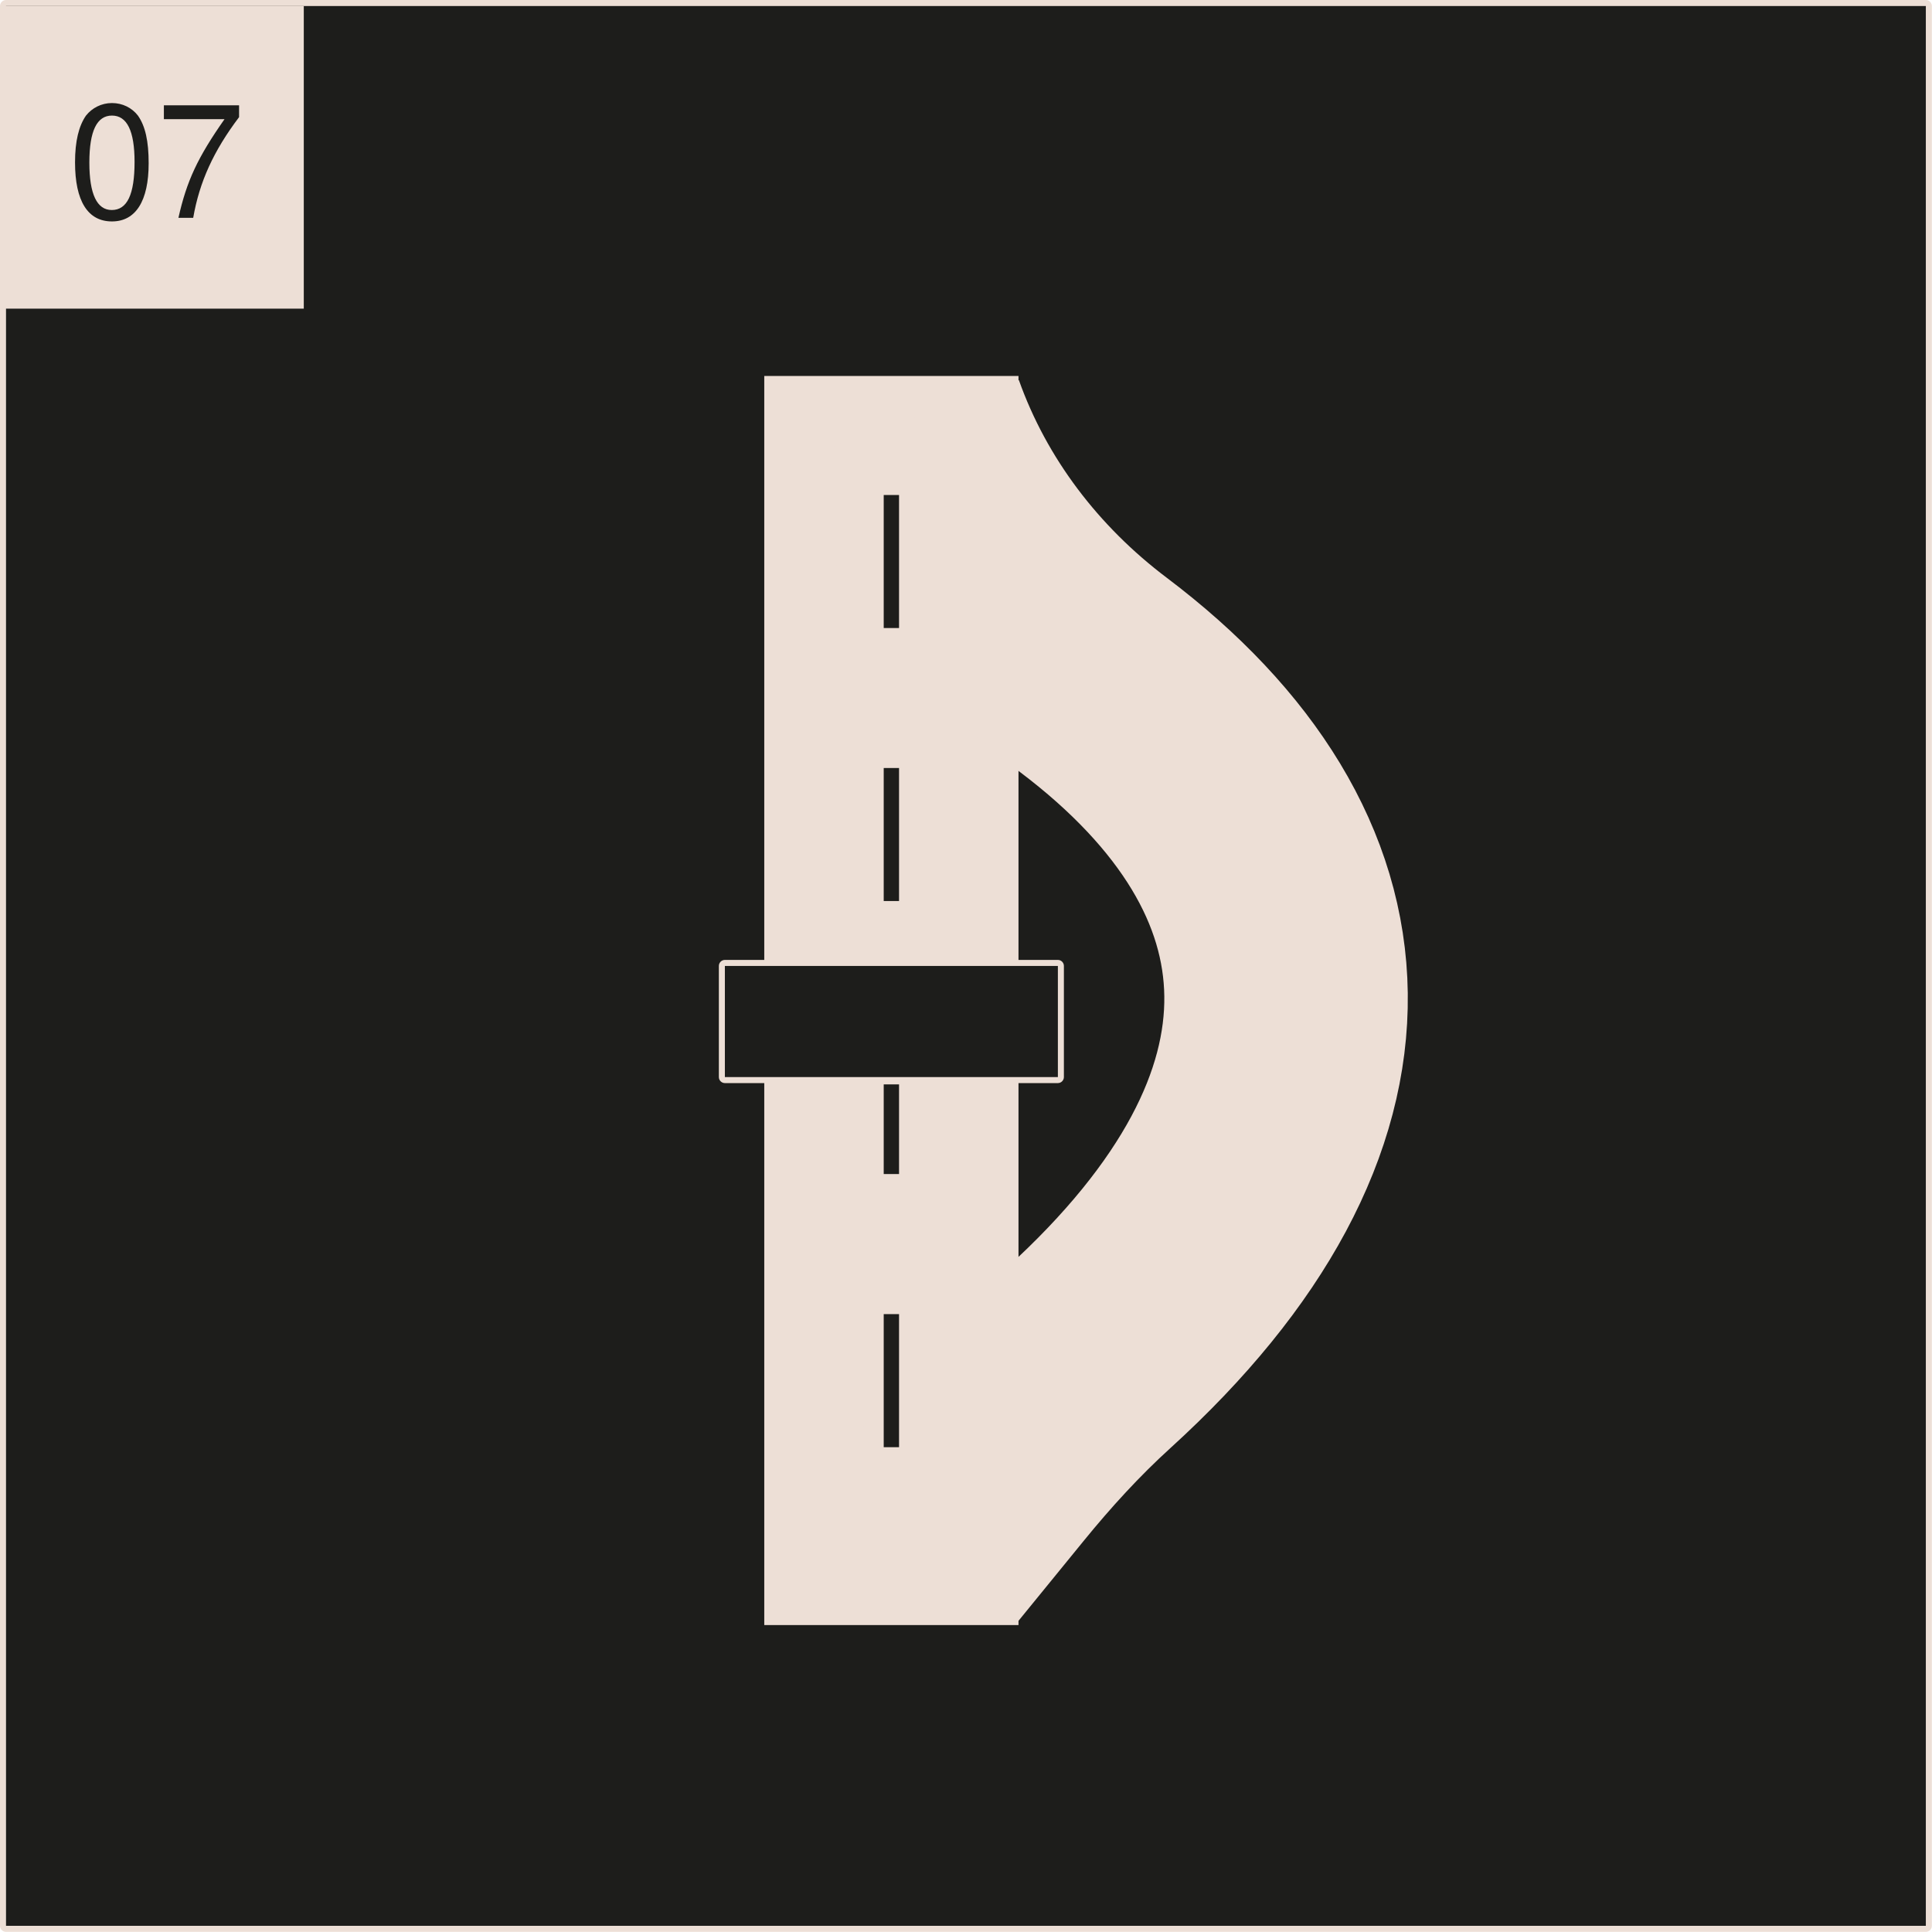
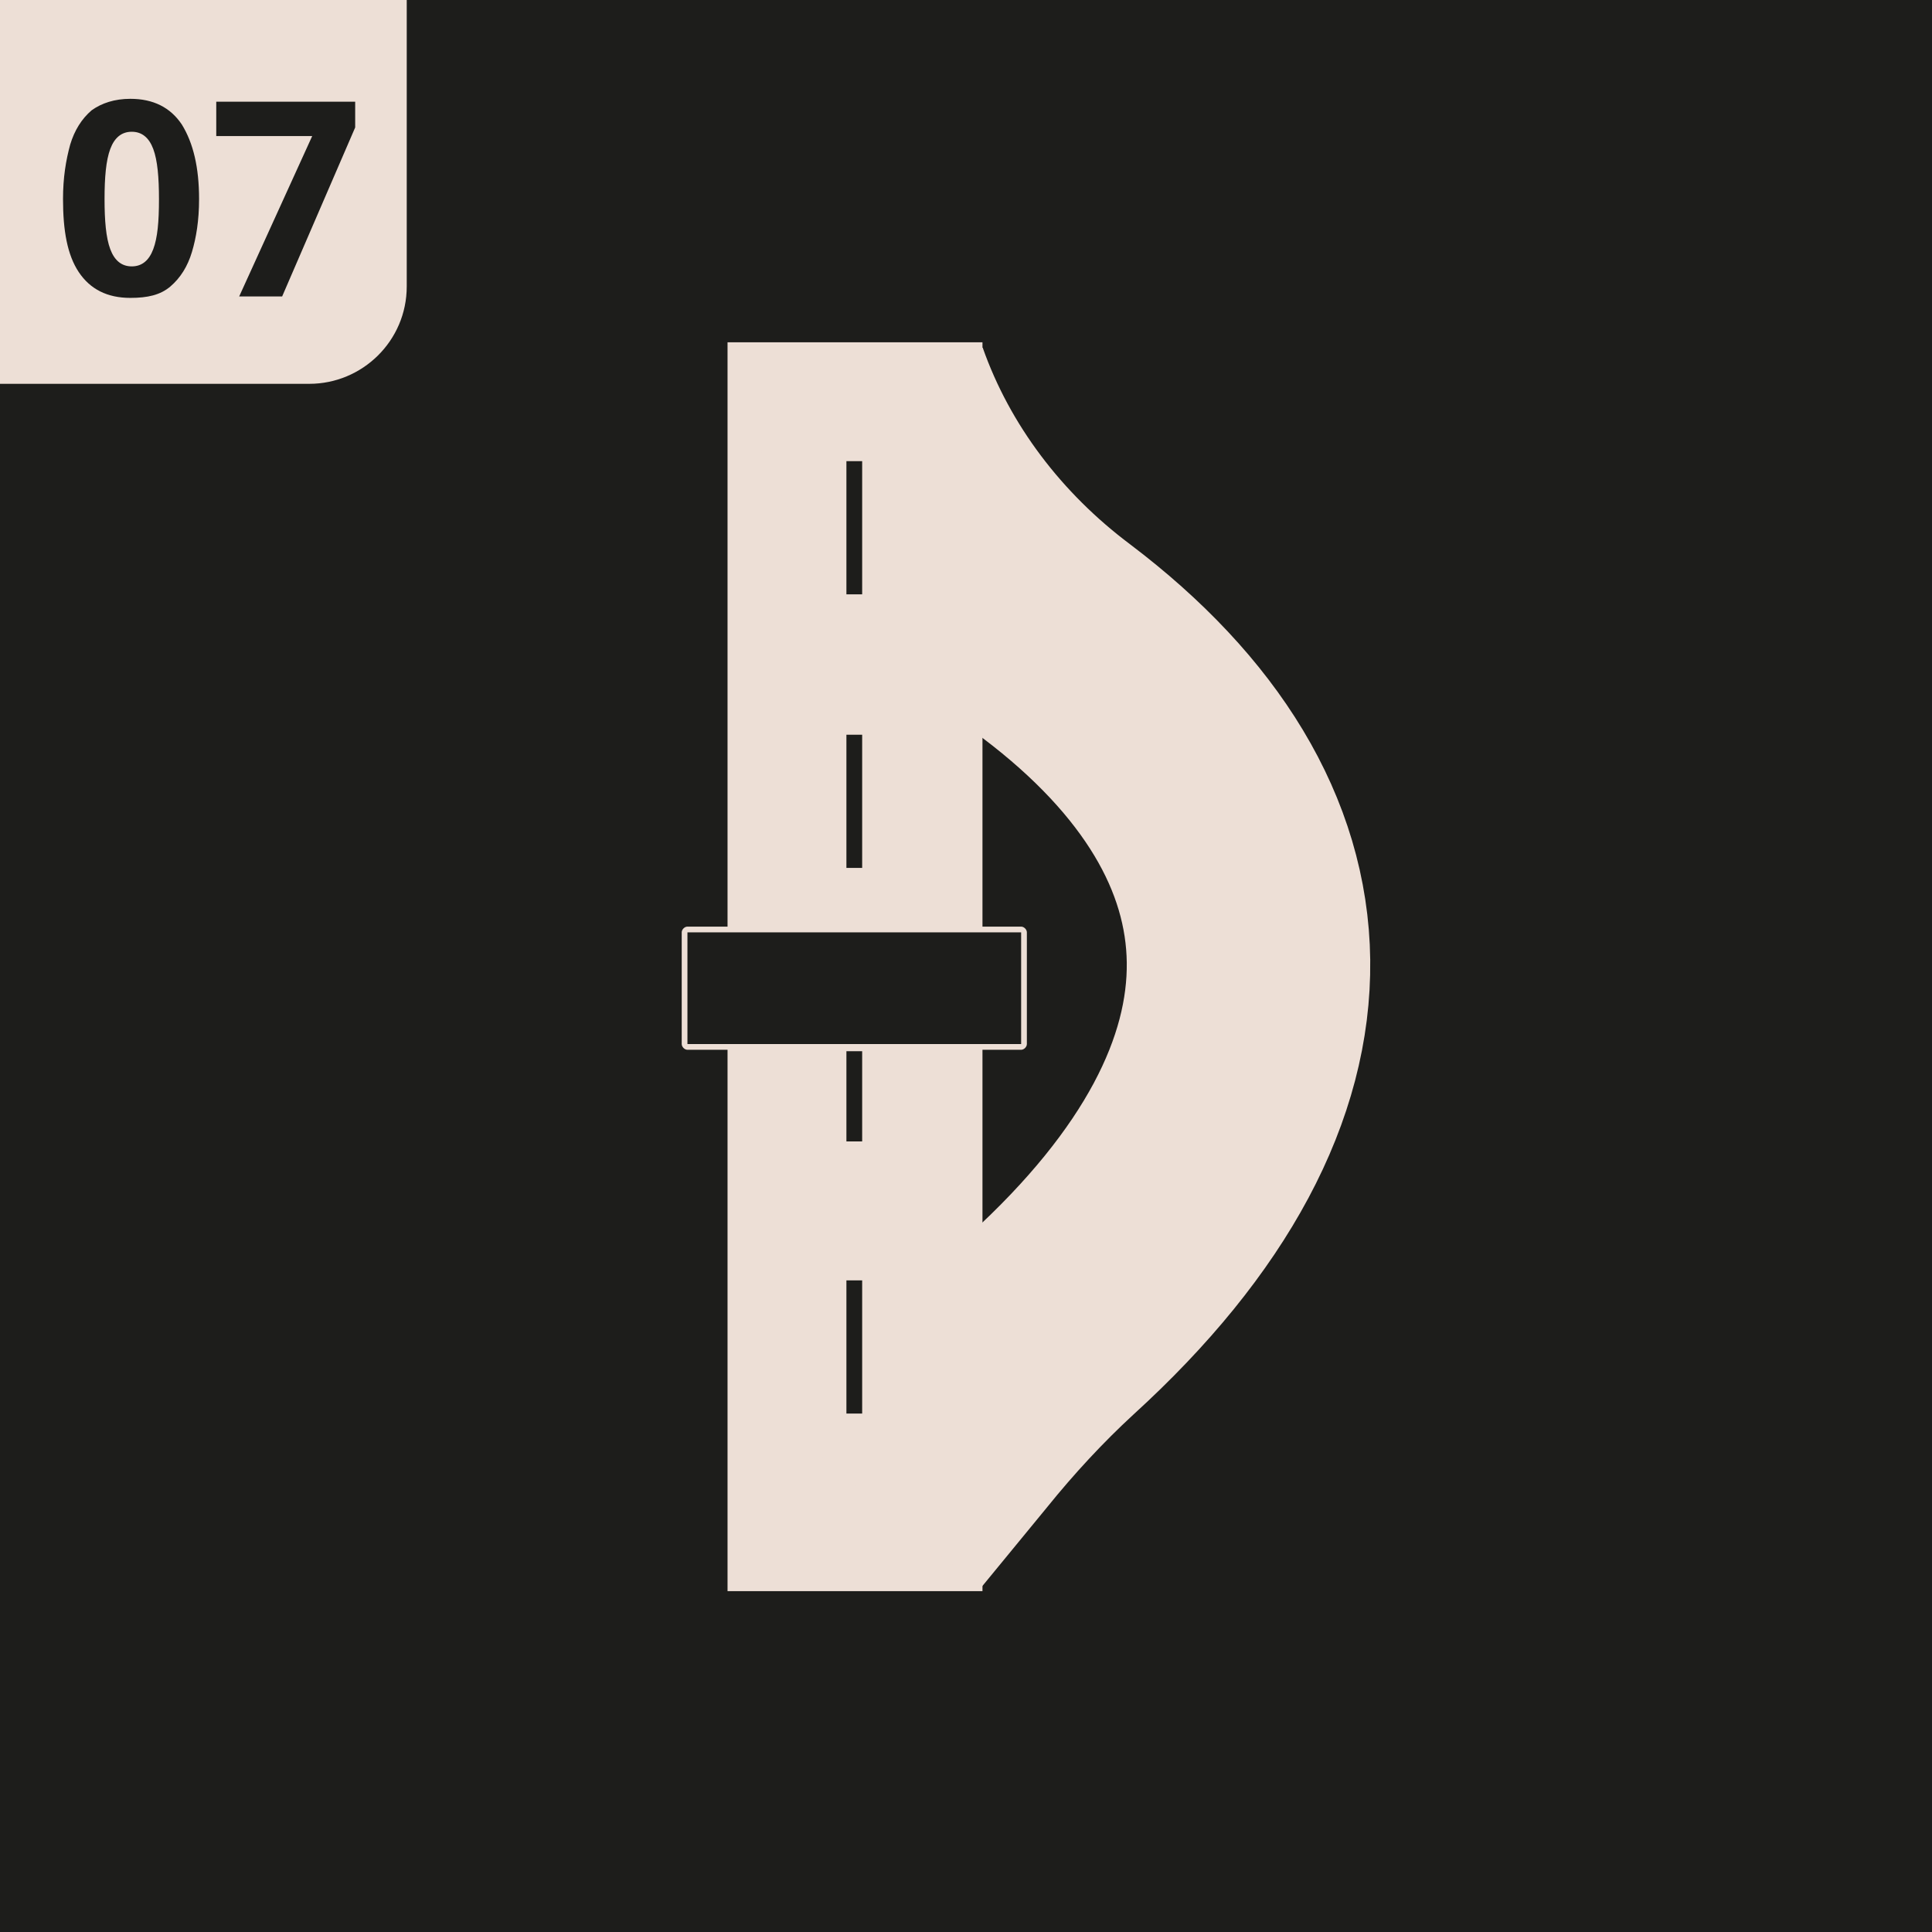
- <svg xmlns="http://www.w3.org/2000/svg" viewBox="0 0 134.89 134.89">
-   <defs>
-     <style>.d{fill:#eddfd6;}.e,.f{fill:#1d1d1b;}.g{fill:none;stroke:#eddfd6;stroke-miterlimit:10;stroke-width:17px;}.f{font-family:Helvetica, Helvetica;font-size:11.07px;}</style>
-   </defs>
-   <g id="a" />
-   <g id="b">
-     <g id="c">
+ <svg xmlns="http://www.w3.org/2000/svg" version="1.1" id="Capa_1" x="0px" y="0px" viewBox="0 0 134.9 134.9" style="enable-background:new 0 0 134.9 134.9;" xml:space="preserve">
+   <style type="text/css">
+ 	.st0{fill:#1D1D1B;}
+ 	.st1{fill:#EDDFD6;}
+ 	.st2{fill:#222222;}
+ 	.st3{fill:#EDDFD6;stroke:#1D1D1B;stroke-width:0.42;stroke-linecap:round;stroke-linejoin:round;}
+ 	.st4{fill:#1D1D1B;stroke:#EDDFD6;stroke-width:0.42;stroke-miterlimit:10;}
+ 	.st5{fill:none;stroke:#1D1D1B;stroke-width:0.42;stroke-miterlimit:10;}
+ 	.st6{fill:#00AEEF;}
+ 	.st7{enable-background:new    ;}
+ 	.st8{fill:#EDDFD6;stroke:#1D1D1B;stroke-width:0.644;stroke-miterlimit:10;}
+ 	.st9{fill:#EDDFD6;stroke:#1D1D1B;stroke-width:0.607;stroke-miterlimit:10;}
+ 	.st10{fill:#EDDFD6;stroke:#1D1D1B;stroke-width:0.51;stroke-miterlimit:10;}
+ 	.st11{fill:#EDDFD6;stroke:#1D1D1B;stroke-width:0.42;stroke-miterlimit:10;}
+ 	.st12{fill:#EDDFD6;stroke:#1D1D1B;stroke-width:0.636;stroke-miterlimit:10;}
+ 	.st13{fill:#EDDFD6;stroke:#1D1D1B;stroke-width:0.6;stroke-miterlimit:10;}
+ 	.st14{fill:#EDDFD6;stroke:#1D1D1B;stroke-width:0.504;stroke-miterlimit:10;}
+ 	.st15{fill:#EDDFD6;stroke:#1D1D1B;stroke-width:0.422;stroke-miterlimit:10;}
+ 	.st16{fill:#1D1D1B;stroke:#EDDFD6;stroke-width:0.422;stroke-miterlimit:10;}
+ 	.st17{fill:none;stroke:#1D1D1B;stroke-width:0.422;stroke-miterlimit:10;}
+ 	.st18{fill:none;stroke:#EDDFD6;stroke-width:0.422;stroke-linecap:round;stroke-linejoin:round;}
+ 	.st19{fill:none;stroke:#EDDFD6;stroke-width:17;stroke-miterlimit:10;}
+ 	.st20{font-family:'NotoSans-Bold';}
+ 	.st21{font-size:19px;}
+ </style>
+   <g id="_x30_7">
+     <rect x="-0.2" y="-0.1" class="st0" width="135.3" height="135.3" />
+     <g>
      <g>
-         <rect class="e" x=".21" y=".21" width="134.46" height="134.46" rx=".21" ry=".21" />
-         <path class="d" d="M134.46,.42V134.46H.42V.42H134.46m0-.42H.42c-.23,0-.42,.19-.42,.42V134.46c0,.23,.19,.42,.42,.42H134.46c.23,0,.42-.19,.42-.42V.42c0-.23-.19-.42-.42-.42h0Z" />
-       </g>
-       <g>
-         <rect class="d" x="53.36" y="26.25" width="17.75" height="87.21" />
-         <path class="g" d="M64.46,107.87l4.59-5.63c2.14-2.63,4.43-5.14,6.94-7.42,18.94-17.21,17.74-34.56,.36-47.69-6.02-4.54-10.69-10.63-13.22-17.74h0" />
+         <rect x="50.8" y="23.9" class="st1" width="17.8" height="87.2" />
+         <path class="st19" d="M61.9,105.5l4.6-5.6c2.1-2.6,4.4-5.1,6.9-7.4c18.9-17.2,17.7-34.6,0.4-47.7c-6-4.5-10.7-10.6-13.2-17.7l0,0     " />
        <g>
-           <rect class="e" x="50.4" y="67.23" width="23.68" height="8.19" rx=".21" ry=".21" />
-           <path class="d" d="M73.86,67.44v7.76h-23.25v-7.76h23.25m0-.42h-23.25c-.23,0-.42,.19-.42,.42v7.76c0,.23,.19,.42,.42,.42h23.25c.23,0,.42-.19,.42-.42v-7.76c0-.23-.19-.42-.42-.42h0Z" />
+           <path class="st0" d="M48,64.9h23.3c0.1,0,0.2,0.1,0.2,0.2v7.8c0,0.1-0.1,0.2-0.2,0.2H48c-0.1,0-0.2-0.1-0.2-0.2v-7.8      C47.8,65,47.9,64.9,48,64.9z" />
+           <path class="st1" d="M71.3,65.1v7.8H48v-7.8H71.3 M71.3,64.7H48c-0.2,0-0.4,0.2-0.4,0.4v7.8c0,0.2,0.2,0.4,0.4,0.4h23.3      c0.2,0,0.4-0.2,0.4-0.4v-7.8C71.7,64.9,71.5,64.7,71.3,64.7L71.3,64.7z" />
        </g>
      </g>
      <g>
-         <rect class="e" x="61.49" y="34.35" width="1.49" height="9.72" rx=".21" ry=".21" />
-         <path class="d" d="M62.77,34.56v9.29h-1.07v-9.29h1.07m0-.42h-1.07c-.23,0-.42,.19-.42,.42v9.29c0,.23,.19,.42,.42,.42h1.07c.23,0,.42-.19,.42-.42v-9.29c0-.23-.19-.42-.42-.42h0Z" />
+         <path class="st0" d="M59.1,32h1.1c0.1,0,0.2,0.1,0.2,0.2v9.3c0,0.1-0.1,0.2-0.2,0.2h-1.1c-0.1,0-0.2-0.1-0.2-0.2v-9.3     C58.9,32.1,59,32,59.1,32z" />
+         <path class="st1" d="M60.2,32.2v9.3h-1.1v-9.3H60.2 M60.2,31.8h-1.1c-0.2,0-0.4,0.2-0.4,0.4v9.3c0,0.2,0.2,0.4,0.4,0.4h1.1     c0.2,0,0.4-0.2,0.4-0.4v-9.3C60.6,32,60.4,31.8,60.2,31.8L60.2,31.8z" />
      </g>
      <g>
-         <rect class="e" x="61.49" y="53.41" width="1.49" height="9.72" rx=".21" ry=".21" />
-         <path class="d" d="M62.77,53.62v9.29h-1.07v-9.29h1.07m0-.42h-1.07c-.23,0-.42,.19-.42,.42v9.29c0,.23,.19,.42,.42,.42h1.07c.23,0,.42-.19,.42-.42v-9.29c0-.23-.19-.42-.42-.42h0Z" />
+         <path class="st0" d="M59.1,51.1h1.1c0.1,0,0.2,0.1,0.2,0.2v9.3c0,0.1-0.1,0.2-0.2,0.2h-1.1c-0.1,0-0.2-0.1-0.2-0.2v-9.3     C58.9,51.2,59,51.1,59.1,51.1z" />
+         <path class="st1" d="M60.2,51.3v9.3h-1.1v-9.3H60.2 M60.2,50.9h-1.1c-0.2,0-0.4,0.2-0.4,0.4v9.3c0,0.2,0.2,0.4,0.4,0.4h1.1     c0.2,0,0.4-0.2,0.4-0.4v-9.3C60.6,51.1,60.4,50.9,60.2,50.9L60.2,50.9z" />
      </g>
      <g>
-         <rect class="e" x="61.49" y="75.5" width="1.49" height="6.69" rx=".21" ry=".21" />
-         <path class="d" d="M62.77,75.71v6.26h-1.07v-6.26h1.07m0-.42h-1.07c-.23,0-.42,.19-.42,.42v6.26c0,.23,.19,.42,.42,.42h1.07c.23,0,.42-.19,.42-.42v-6.26c0-.23-.19-.42-.42-.42h0Z" />
+         <path class="st0" d="M59.1,73.2h1.1c0.1,0,0.2,0.1,0.2,0.2v6.3c0,0.1-0.1,0.2-0.2,0.2h-1.1c-0.1,0-0.2-0.1-0.2-0.2v-6.3     C58.9,73.3,59,73.2,59.1,73.2z" />
+         <path class="st1" d="M60.2,73.4v6.3h-1.1v-6.3H60.2 M60.2,73h-1.1c-0.2,0-0.4,0.2-0.4,0.4v6.3c0,0.2,0.2,0.4,0.4,0.4h1.1     c0.2,0,0.4-0.2,0.4-0.4v-6.3C60.6,73.2,60.4,73,60.2,73L60.2,73z" />
      </g>
      <g>
-         <rect class="e" x="61.49" y="91.54" width="1.49" height="9.72" rx=".21" ry=".21" />
-         <path class="d" d="M62.77,91.75v9.29h-1.07v-9.29h1.07m0-.42h-1.07c-.23,0-.42,.19-.42,.42v9.29c0,.23,.19,.42,.42,.42h1.07c.23,0,.42-.19,.42-.42v-9.29c0-.23-.19-.42-.42-.42h0Z" />
+         <path class="st0" d="M59.1,89.2h1.1c0.1,0,0.2,0.1,0.2,0.2v9.3c0,0.1-0.1,0.2-0.2,0.2h-1.1c-0.1,0-0.2-0.1-0.2-0.2v-9.3     C58.9,89.3,59,89.2,59.1,89.2z" />
+         <path class="st1" d="M60.2,89.4v9.3h-1.1v-9.3H60.2 M60.2,89h-1.1c-0.2,0-0.4,0.2-0.4,0.4v9.3c0,0.2,0.2,0.4,0.4,0.4h1.1     c0.2,0,0.4-0.2,0.4-0.4v-9.3C60.6,89.2,60.4,89,60.2,89L60.2,89z" />
      </g>
-       <rect class="d" x=".08" y=".42" width="21.13" height="21.13" />
-       <text class="f" transform="translate(4.77 15.21)">
-         <tspan x="0" y="0">07</tspan>
-       </text>
+     </g>
+     <g>
+       <path class="st1" d="M-0.1-0.1h28.5V20c0,3.8-3.1,6.8-6.8,6.8H-0.1V-0.1z" />
+       <text transform="matrix(1 0 0 1 2.4512 -2.2692)" class="st0 st20 st21">07</text>
+       <g>
+         <path class="st0" d="M13.9,13.9c0,1.5-0.2,2.7-0.5,3.7s-0.8,1.8-1.5,2.4c-0.7,0.6-1.6,0.8-2.8,0.8c-1.6,0-2.8-0.6-3.6-1.8     s-1.1-2.9-1.1-5.1c0-1.5,0.2-2.7,0.5-3.8c0.3-1,0.8-1.8,1.5-2.4C7.1,7.2,8,6.9,9.1,6.9c1.6,0,2.8,0.6,3.6,1.8     C13.5,10,13.9,11.7,13.9,13.9z M7.3,13.9c0,1.5,0.1,2.7,0.4,3.5c0.3,0.8,0.8,1.2,1.5,1.2c0.7,0,1.2-0.4,1.5-1.2     c0.3-0.8,0.4-1.9,0.4-3.5c0-1.5-0.1-2.7-0.4-3.5c-0.3-0.8-0.8-1.2-1.5-1.2c-0.7,0-1.2,0.4-1.5,1.2C7.4,11.2,7.3,12.4,7.3,13.9z" />
+         <path class="st0" d="M16.7,20.7l5.1-11.2h-6.7V7.1h9.7v1.8l-5.1,11.8H16.7z" />
+       </g>
    </g>
  </g>
</svg>
